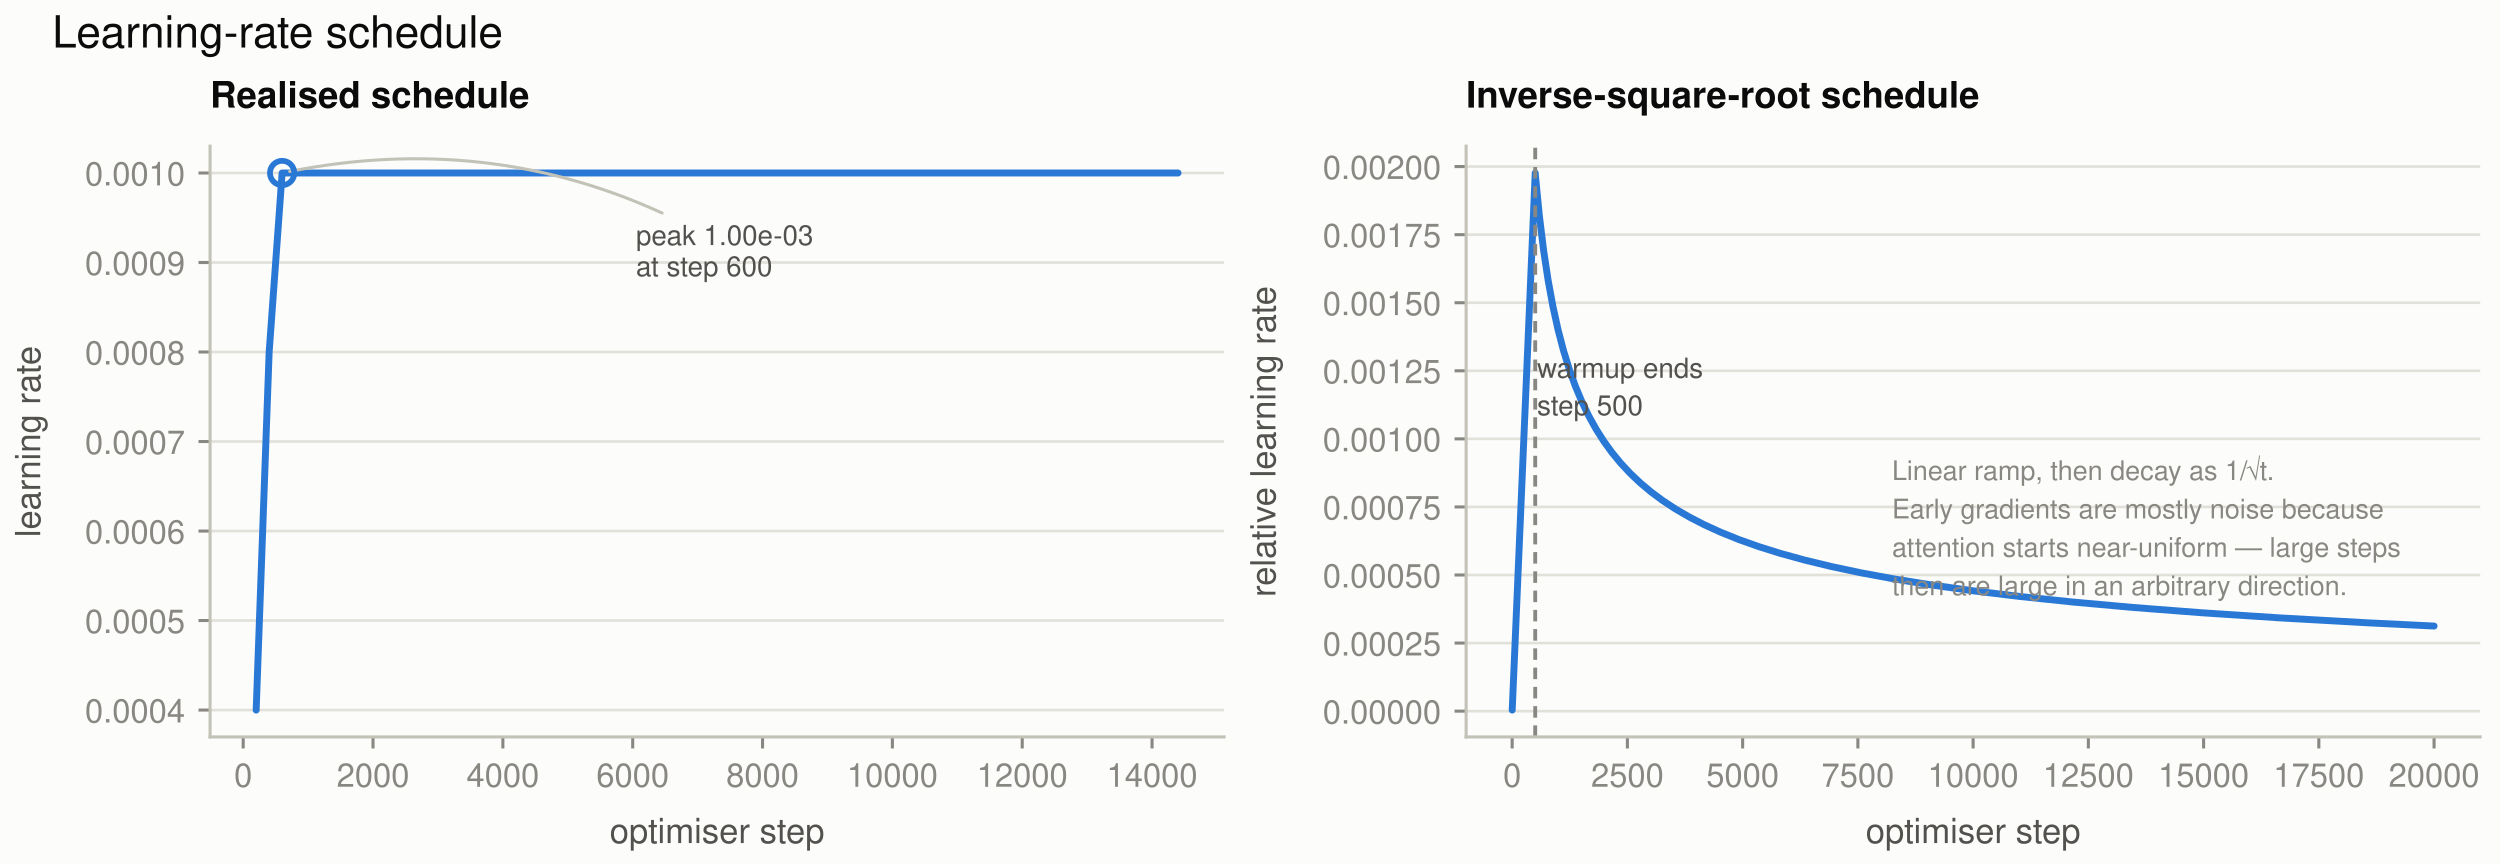
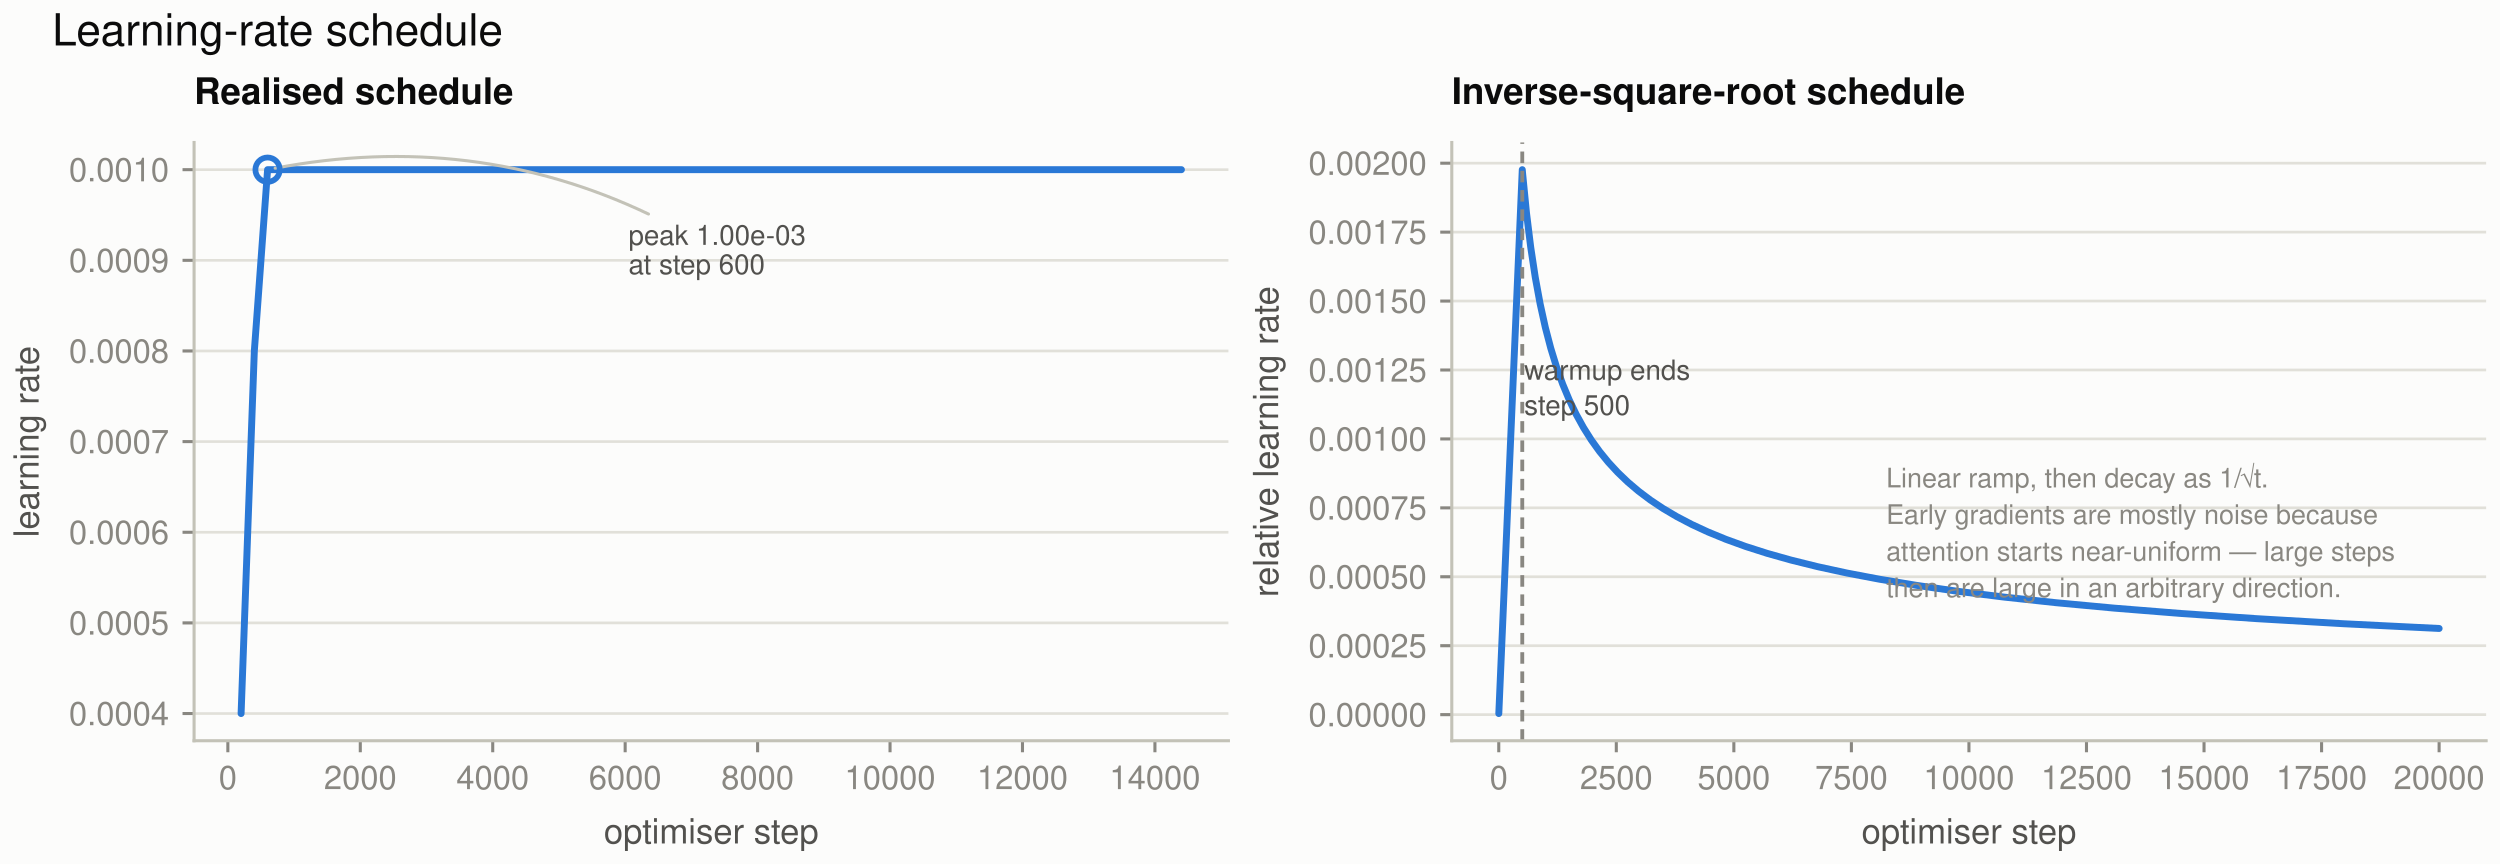
<svg xmlns="http://www.w3.org/2000/svg" xmlns:xlink="http://www.w3.org/1999/xlink" width="649.2pt" height="224.4pt" viewBox="0 0 649.2 224.4" version="1.1">
  <defs>
    <style type="text/css">*{stroke-linejoin: round; stroke-linecap: butt}</style>
  </defs>
  <g id="figure_1">
    <g id="patch_1">
      <path d="M 0 224.4  L 649.2 224.4  L 649.2 -0  L 0 -0  z " style="fill: #fcfcfb" />
    </g>
    <g id="axes_1">
      <g id="patch_2">
-         <path d="M 54.552 191.363  L 317.88 191.363  L 317.88 37.949  L 54.552 37.949  z " style="fill: #fcfcfb" />
+         <path d="M 50.398 192.355  L 318.997 192.355  L 318.997 37  L 50.398 37  z " style="fill: #fcfcfb" />
      </g>
      <g id="matplotlib.axis_1">
        <g id="xtick_1">
          <g id="line2d_1">
            <defs>
-               <path id="mfc3ffe8931" d="M 0 0  L 0 3  " style="stroke: #898781; stroke-width: 0.8" />
+               <path id="mff5d5f029c" d="M 0 0  L 0 3  " style="stroke: #898781; stroke-width: 0.8" />
            </defs>
            <g>
-               <use xlink:href="#mfc3ffe8931" x="63.15" y="191.363" style="fill: #898781; stroke: #898781; stroke-width: 0.8" />
+               <use xlink:href="#mff5d5f029c" x="59.168" y="192.355" style="fill: #898781; stroke: #898781; stroke-width: 0.8" />
            </g>
          </g>
          <g id="text_1">
-             <text style="font-size: 8.5px; font-family: 'Helvetica Neue', 'Helvetica', 'Arial', 'DejaVu Sans', sans-serif; text-anchor: middle; fill: #898781" x="63.15" y="204.321" transform="rotate(-0 63.15012 204.3215)">0</text>
+             <text style="font-size: 8.5px; font-family: 'Helvetica Neue', 'Helvetica', 'Arial', 'DejaVu Sans', sans-serif; text-anchor: middle; fill: #898781" x="59.168" y="204.925" transform="rotate(-0 59.16808 204.9249)">0</text>
          </g>
        </g>
        <g id="xtick_2">
          <g id="line2d_2">
            <g>
-               <use xlink:href="#mfc3ffe8931" x="96.867" y="191.363" style="fill: #898781; stroke: #898781; stroke-width: 0.8" />
+               <use xlink:href="#mff5d5f029c" x="93.56" y="192.355" style="fill: #898781; stroke: #898781; stroke-width: 0.8" />
            </g>
          </g>
          <g id="text_2">
-             <text style="font-size: 8.5px; font-family: 'Helvetica Neue', 'Helvetica', 'Arial', 'DejaVu Sans', sans-serif; text-anchor: middle; fill: #898781" x="96.867" y="204.321" transform="rotate(-0 96.86688 204.3215)">2000</text>
+             <text style="font-size: 8.5px; font-family: 'Helvetica Neue', 'Helvetica', 'Arial', 'DejaVu Sans', sans-serif; text-anchor: middle; fill: #898781" x="93.56" y="204.925" transform="rotate(-0 93.55973 204.9249)">2000</text>
          </g>
        </g>
        <g id="xtick_3">
          <g id="line2d_3">
            <g>
-               <use xlink:href="#mfc3ffe8931" x="130.584" y="191.363" style="fill: #898781; stroke: #898781; stroke-width: 0.8" />
+               <use xlink:href="#mff5d5f029c" x="127.951" y="192.355" style="fill: #898781; stroke: #898781; stroke-width: 0.8" />
            </g>
          </g>
          <g id="text_3">
-             <text style="font-size: 8.5px; font-family: 'Helvetica Neue', 'Helvetica', 'Arial', 'DejaVu Sans', sans-serif; text-anchor: middle; fill: #898781" x="130.584" y="204.321" transform="rotate(-0 130.5836 204.3215)">4000</text>
+             <text style="font-size: 8.5px; font-family: 'Helvetica Neue', 'Helvetica', 'Arial', 'DejaVu Sans', sans-serif; text-anchor: middle; fill: #898781" x="127.951" y="204.925" transform="rotate(-0 127.9514 204.9249)">4000</text>
          </g>
        </g>
        <g id="xtick_4">
          <g id="line2d_4">
            <g>
-               <use xlink:href="#mfc3ffe8931" x="164.3" y="191.363" style="fill: #898781; stroke: #898781; stroke-width: 0.8" />
+               <use xlink:href="#mff5d5f029c" x="162.343" y="192.355" style="fill: #898781; stroke: #898781; stroke-width: 0.8" />
            </g>
          </g>
          <g id="text_4">
-             <text style="font-size: 8.5px; font-family: 'Helvetica Neue', 'Helvetica', 'Arial', 'DejaVu Sans', sans-serif; text-anchor: middle; fill: #898781" x="164.3" y="204.321" transform="rotate(-0 164.3004 204.3215)">6000</text>
+             <text style="font-size: 8.5px; font-family: 'Helvetica Neue', 'Helvetica', 'Arial', 'DejaVu Sans', sans-serif; text-anchor: middle; fill: #898781" x="162.343" y="204.925" transform="rotate(-0 162.343 204.9249)">6000</text>
          </g>
        </g>
        <g id="xtick_5">
          <g id="line2d_5">
            <g>
-               <use xlink:href="#mfc3ffe8931" x="198.017" y="191.363" style="fill: #898781; stroke: #898781; stroke-width: 0.8" />
+               <use xlink:href="#mff5d5f029c" x="196.735" y="192.355" style="fill: #898781; stroke: #898781; stroke-width: 0.8" />
            </g>
          </g>
          <g id="text_5">
-             <text style="font-size: 8.5px; font-family: 'Helvetica Neue', 'Helvetica', 'Arial', 'DejaVu Sans', sans-serif; text-anchor: middle; fill: #898781" x="198.017" y="204.321" transform="rotate(-0 198.0172 204.3215)">8000</text>
+             <text style="font-size: 8.5px; font-family: 'Helvetica Neue', 'Helvetica', 'Arial', 'DejaVu Sans', sans-serif; text-anchor: middle; fill: #898781" x="196.735" y="204.925" transform="rotate(-0 196.7347 204.9249)">8000</text>
          </g>
        </g>
        <g id="xtick_6">
          <g id="line2d_6">
            <g>
-               <use xlink:href="#mfc3ffe8931" x="231.734" y="191.363" style="fill: #898781; stroke: #898781; stroke-width: 0.8" />
+               <use xlink:href="#mff5d5f029c" x="231.126" y="192.355" style="fill: #898781; stroke: #898781; stroke-width: 0.8" />
            </g>
          </g>
          <g id="text_6">
-             <text style="font-size: 8.5px; font-family: 'Helvetica Neue', 'Helvetica', 'Arial', 'DejaVu Sans', sans-serif; text-anchor: middle; fill: #898781" x="231.734" y="204.321" transform="rotate(-0 231.7339 204.3215)">10000</text>
+             <text style="font-size: 8.5px; font-family: 'Helvetica Neue', 'Helvetica', 'Arial', 'DejaVu Sans', sans-serif; text-anchor: middle; fill: #898781" x="231.126" y="204.925" transform="rotate(-0 231.1263 204.9249)">10000</text>
          </g>
        </g>
        <g id="xtick_7">
          <g id="line2d_7">
            <g>
-               <use xlink:href="#mfc3ffe8931" x="265.451" y="191.363" style="fill: #898781; stroke: #898781; stroke-width: 0.8" />
+               <use xlink:href="#mff5d5f029c" x="265.518" y="192.355" style="fill: #898781; stroke: #898781; stroke-width: 0.8" />
            </g>
          </g>
          <g id="text_7">
-             <text style="font-size: 8.5px; font-family: 'Helvetica Neue', 'Helvetica', 'Arial', 'DejaVu Sans', sans-serif; text-anchor: middle; fill: #898781" x="265.451" y="204.321" transform="rotate(-0 265.4507 204.3215)">12000</text>
+             <text style="font-size: 8.5px; font-family: 'Helvetica Neue', 'Helvetica', 'Arial', 'DejaVu Sans', sans-serif; text-anchor: middle; fill: #898781" x="265.518" y="204.925" transform="rotate(-0 265.518 204.9249)">12000</text>
          </g>
        </g>
        <g id="xtick_8">
          <g id="line2d_8">
            <g>
-               <use xlink:href="#mfc3ffe8931" x="299.167" y="191.363" style="fill: #898781; stroke: #898781; stroke-width: 0.8" />
+               <use xlink:href="#mff5d5f029c" x="299.91" y="192.355" style="fill: #898781; stroke: #898781; stroke-width: 0.8" />
            </g>
          </g>
          <g id="text_8">
-             <text style="font-size: 8.5px; font-family: 'Helvetica Neue', 'Helvetica', 'Arial', 'DejaVu Sans', sans-serif; text-anchor: middle; fill: #898781" x="299.167" y="204.321" transform="rotate(-0 299.1675 204.3215)">14000</text>
+             <text style="font-size: 8.5px; font-family: 'Helvetica Neue', 'Helvetica', 'Arial', 'DejaVu Sans', sans-serif; text-anchor: middle; fill: #898781" x="299.91" y="204.925" transform="rotate(-0 299.9097 204.9249)">14000</text>
          </g>
        </g>
        <g id="text_9">
-           <text style="font-size: 9px; font-family: 'Helvetica Neue', 'Helvetica', 'Arial', 'DejaVu Sans', sans-serif; text-anchor: middle; fill: #52514e" x="186.216" y="218.928" transform="rotate(-0 186.2163 218.9278)">optimiser step</text>
+           <text style="font-size: 9px; font-family: 'Helvetica Neue', 'Helvetica', 'Arial', 'DejaVu Sans', sans-serif; text-anchor: middle; fill: #52514e" x="184.698" y="219.026" transform="rotate(-0 184.6976 219.0262)">optimiser step</text>
        </g>
      </g>
      <g id="matplotlib.axis_2">
        <g id="ytick_1">
          <g id="line2d_9">
-             <path d="M 54.552 184.389  L 317.88 184.389  " clip-path="url(#pddc8924b8d)" style="fill: none; stroke: #e1e0d9; stroke-width: 0.7; stroke-linecap: round" />
+             <path d="M 50.398 185.294  L 318.997 185.294  " clip-path="url(#p74cb0c8a2e)" style="fill: none; stroke: #e1e0d9; stroke-width: 0.7; stroke-linecap: round" />
          </g>
          <g id="line2d_10">
            <defs>
-               <path id="m36c01b95d6" d="M 0 0  L -3 0  " style="stroke: #898781; stroke-width: 0.8" />
+               <path id="m89fcbf0ce2" d="M 0 0  L -3 0  " style="stroke: #898781; stroke-width: 0.8" />
            </defs>
            <g>
-               <use xlink:href="#m36c01b95d6" x="54.552" y="184.389" style="fill: #898781; stroke: #898781; stroke-width: 0.8" />
+               <use xlink:href="#m89fcbf0ce2" x="50.398" y="185.294" style="fill: #898781; stroke: #898781; stroke-width: 0.8" />
            </g>
          </g>
          <g id="text_10">
-             <text style="font-size: 8.5px; font-family: 'Helvetica Neue', 'Helvetica', 'Arial', 'DejaVu Sans', sans-serif; text-anchor: end; fill: #898781" x="48.052" y="187.619" transform="rotate(-0 48.05234 187.6188)">0.0004</text>
+             <text style="font-size: 8.5px; font-family: 'Helvetica Neue', 'Helvetica', 'Arial', 'DejaVu Sans', sans-serif; text-anchor: end; fill: #898781" x="43.898" y="188.329" transform="rotate(-0 43.8982 188.3285)">0.0004</text>
          </g>
        </g>
        <g id="ytick_2">
          <g id="line2d_11">
-             <path d="M 54.552 161.145  L 317.88 161.145  " clip-path="url(#pddc8924b8d)" style="fill: none; stroke: #e1e0d9; stroke-width: 0.7; stroke-linecap: round" />
+             <path d="M 50.398 161.755  L 318.997 161.755  " clip-path="url(#p74cb0c8a2e)" style="fill: none; stroke: #e1e0d9; stroke-width: 0.7; stroke-linecap: round" />
          </g>
          <g id="line2d_12">
            <g>
-               <use xlink:href="#m36c01b95d6" x="54.552" y="161.145" style="fill: #898781; stroke: #898781; stroke-width: 0.8" />
+               <use xlink:href="#m89fcbf0ce2" x="50.398" y="161.755" style="fill: #898781; stroke: #898781; stroke-width: 0.8" />
            </g>
          </g>
          <g id="text_11">
-             <text style="font-size: 8.5px; font-family: 'Helvetica Neue', 'Helvetica', 'Arial', 'DejaVu Sans', sans-serif; text-anchor: end; fill: #898781" x="48.052" y="164.374" transform="rotate(-0 48.05234 164.3742)">0.0005</text>
+             <text style="font-size: 8.5px; font-family: 'Helvetica Neue', 'Helvetica', 'Arial', 'DejaVu Sans', sans-serif; text-anchor: end; fill: #898781" x="43.898" y="164.79" transform="rotate(-0 43.8982 164.7898)">0.0005</text>
          </g>
        </g>
        <g id="ytick_3">
          <g id="line2d_13">
-             <path d="M 54.552 137.9  L 317.88 137.9  " clip-path="url(#pddc8924b8d)" style="fill: none; stroke: #e1e0d9; stroke-width: 0.7; stroke-linecap: round" />
+             <path d="M 50.398 138.216  L 318.997 138.216  " clip-path="url(#p74cb0c8a2e)" style="fill: none; stroke: #e1e0d9; stroke-width: 0.7; stroke-linecap: round" />
          </g>
          <g id="line2d_14">
            <g>
-               <use xlink:href="#m36c01b95d6" x="54.552" y="137.9" style="fill: #898781; stroke: #898781; stroke-width: 0.8" />
+               <use xlink:href="#m89fcbf0ce2" x="50.398" y="138.216" style="fill: #898781; stroke: #898781; stroke-width: 0.8" />
            </g>
          </g>
          <g id="text_12">
-             <text style="font-size: 8.5px; font-family: 'Helvetica Neue', 'Helvetica', 'Arial', 'DejaVu Sans', sans-serif; text-anchor: end; fill: #898781" x="48.052" y="141.13" transform="rotate(-0 48.05234 141.1297)">0.0006</text>
+             <text style="font-size: 8.5px; font-family: 'Helvetica Neue', 'Helvetica', 'Arial', 'DejaVu Sans', sans-serif; text-anchor: end; fill: #898781" x="43.898" y="141.251" transform="rotate(-0 43.8982 141.2512)">0.0006</text>
          </g>
        </g>
        <g id="ytick_4">
          <g id="line2d_15">
-             <path d="M 54.552 114.656  L 317.88 114.656  " clip-path="url(#pddc8924b8d)" style="fill: none; stroke: #e1e0d9; stroke-width: 0.7; stroke-linecap: round" />
+             <path d="M 50.398 114.678  L 318.997 114.678  " clip-path="url(#p74cb0c8a2e)" style="fill: none; stroke: #e1e0d9; stroke-width: 0.7; stroke-linecap: round" />
          </g>
          <g id="line2d_16">
            <g>
-               <use xlink:href="#m36c01b95d6" x="54.552" y="114.656" style="fill: #898781; stroke: #898781; stroke-width: 0.8" />
+               <use xlink:href="#m89fcbf0ce2" x="50.398" y="114.678" style="fill: #898781; stroke: #898781; stroke-width: 0.8" />
            </g>
          </g>
          <g id="text_13">
-             <text style="font-size: 8.5px; font-family: 'Helvetica Neue', 'Helvetica', 'Arial', 'DejaVu Sans', sans-serif; text-anchor: end; fill: #898781" x="48.052" y="117.885" transform="rotate(-0 48.05234 117.8852)">0.0007</text>
+             <text style="font-size: 8.5px; font-family: 'Helvetica Neue', 'Helvetica', 'Arial', 'DejaVu Sans', sans-serif; text-anchor: end; fill: #898781" x="43.898" y="117.712" transform="rotate(-0 43.8982 117.7125)">0.0007</text>
          </g>
        </g>
        <g id="ytick_5">
          <g id="line2d_17">
-             <path d="M 54.552 91.411  L 317.88 91.411  " clip-path="url(#pddc8924b8d)" style="fill: none; stroke: #e1e0d9; stroke-width: 0.7; stroke-linecap: round" />
+             <path d="M 50.398 91.139  L 318.997 91.139  " clip-path="url(#p74cb0c8a2e)" style="fill: none; stroke: #e1e0d9; stroke-width: 0.7; stroke-linecap: round" />
          </g>
          <g id="line2d_18">
            <g>
-               <use xlink:href="#m36c01b95d6" x="54.552" y="91.411" style="fill: #898781; stroke: #898781; stroke-width: 0.8" />
+               <use xlink:href="#m89fcbf0ce2" x="50.398" y="91.139" style="fill: #898781; stroke: #898781; stroke-width: 0.8" />
            </g>
          </g>
          <g id="text_14">
-             <text style="font-size: 8.5px; font-family: 'Helvetica Neue', 'Helvetica', 'Arial', 'DejaVu Sans', sans-serif; text-anchor: end; fill: #898781" x="48.052" y="94.641" transform="rotate(-0 48.05234 94.64062)">0.0008</text>
+             <text style="font-size: 8.5px; font-family: 'Helvetica Neue', 'Helvetica', 'Arial', 'DejaVu Sans', sans-serif; text-anchor: end; fill: #898781" x="43.898" y="94.174" transform="rotate(-0 43.8982 94.17377)">0.0008</text>
          </g>
        </g>
        <g id="ytick_6">
          <g id="line2d_19">
-             <path d="M 54.552 68.167  L 317.88 68.167  " clip-path="url(#pddc8924b8d)" style="fill: none; stroke: #e1e0d9; stroke-width: 0.7; stroke-linecap: round" />
+             <path d="M 50.398 67.6  L 318.997 67.6  " clip-path="url(#p74cb0c8a2e)" style="fill: none; stroke: #e1e0d9; stroke-width: 0.7; stroke-linecap: round" />
          </g>
          <g id="line2d_20">
            <g>
-               <use xlink:href="#m36c01b95d6" x="54.552" y="68.167" style="fill: #898781; stroke: #898781; stroke-width: 0.8" />
+               <use xlink:href="#m89fcbf0ce2" x="50.398" y="67.6" style="fill: #898781; stroke: #898781; stroke-width: 0.8" />
            </g>
          </g>
          <g id="text_15">
-             <text style="font-size: 8.5px; font-family: 'Helvetica Neue', 'Helvetica', 'Arial', 'DejaVu Sans', sans-serif; text-anchor: end; fill: #898781" x="48.052" y="71.396" transform="rotate(-0 48.05234 71.39608)">0.0009</text>
+             <text style="font-size: 8.5px; font-family: 'Helvetica Neue', 'Helvetica', 'Arial', 'DejaVu Sans', sans-serif; text-anchor: end; fill: #898781" x="43.898" y="70.635" transform="rotate(-0 43.8982 70.63508)">0.0009</text>
          </g>
        </g>
        <g id="ytick_7">
          <g id="line2d_21">
-             <path d="M 54.552 44.922  L 317.88 44.922  " clip-path="url(#pddc8924b8d)" style="fill: none; stroke: #e1e0d9; stroke-width: 0.7; stroke-linecap: round" />
+             <path d="M 50.398 44.062  L 318.997 44.062  " clip-path="url(#p74cb0c8a2e)" style="fill: none; stroke: #e1e0d9; stroke-width: 0.7; stroke-linecap: round" />
          </g>
          <g id="line2d_22">
            <g>
-               <use xlink:href="#m36c01b95d6" x="54.552" y="44.922" style="fill: #898781; stroke: #898781; stroke-width: 0.8" />
+               <use xlink:href="#m89fcbf0ce2" x="50.398" y="44.062" style="fill: #898781; stroke: #898781; stroke-width: 0.8" />
            </g>
          </g>
          <g id="text_16">
-             <text style="font-size: 8.5px; font-family: 'Helvetica Neue', 'Helvetica', 'Arial', 'DejaVu Sans', sans-serif; text-anchor: end; fill: #898781" x="48.052" y="48.152" transform="rotate(-0 48.05234 48.15154)">0.0010</text>
+             <text style="font-size: 8.5px; font-family: 'Helvetica Neue', 'Helvetica', 'Arial', 'DejaVu Sans', sans-serif; text-anchor: end; fill: #898781" x="43.898" y="47.096" transform="rotate(-0 43.8982 47.09638)">0.0010</text>
          </g>
        </g>
        <g id="text_17">
-           <text style="font-size: 9px; font-family: 'Helvetica Neue', 'Helvetica', 'Arial', 'DejaVu Sans', sans-serif; text-anchor: middle; fill: #52514e" x="10.439" y="114.656" transform="rotate(-90 10.43859 114.6558)">learning rate</text>
+           <text style="font-size: 9px; font-family: 'Helvetica Neue', 'Helvetica', 'Arial', 'DejaVu Sans', sans-serif; text-anchor: middle; fill: #52514e" x="10.027" y="114.678" transform="rotate(-90 10.02656 114.6777)">learning rate</text>
        </g>
      </g>
      <g id="line2d_23">
-         <path d="M 66.522 184.389  L 69.893 91.411  L 73.265 44.922  L 76.637 44.922  L 80.009 44.922  L 83.38 44.922  L 86.752 44.922  L 90.124 44.922  L 93.495 44.922  L 96.867 44.922  L 100.239 44.922  L 103.61 44.922  L 106.982 44.922  L 110.354 44.922  L 113.725 44.922  L 117.097 44.922  L 120.469 44.922  L 123.84 44.922  L 127.212 44.922  L 130.584 44.922  L 133.955 44.922  L 137.327 44.922  L 140.699 44.922  L 144.07 44.922  L 147.442 44.922  L 150.814 44.922  L 154.185 44.922  L 157.557 44.922  L 160.929 44.922  L 164.3 44.922  L 167.672 44.922  L 171.044 44.922  L 174.415 44.922  L 177.787 44.922  L 181.159 44.922  L 184.53 44.922  L 187.902 44.922  L 191.274 44.922  L 194.645 44.922  L 198.017 44.922  L 201.389 44.922  L 204.761 44.922  L 208.132 44.922  L 211.504 44.922  L 214.876 44.922  L 218.247 44.922  L 221.619 44.922  L 224.991 44.922  L 228.362 44.922  L 231.734 44.922  L 235.106 44.922  L 238.477 44.922  L 241.849 44.922  L 245.221 44.922  L 248.592 44.922  L 251.964 44.922  L 255.336 44.922  L 258.707 44.922  L 262.079 44.922  L 265.451 44.922  L 268.822 44.922  L 272.194 44.922  L 275.566 44.922  L 278.937 44.922  L 282.309 44.922  L 285.681 44.922  L 289.052 44.922  L 292.424 44.922  L 295.796 44.922  L 299.167 44.922  L 302.539 44.922  L 305.911 44.922  " clip-path="url(#pddc8924b8d)" style="fill: none; stroke: #2a78d6; stroke-width: 1.8; stroke-linecap: round" />
+         <path d="M 62.607 185.294  L 66.046 91.139  L 69.486 44.062  L 72.925 44.062  L 76.364 44.062  L 79.803 44.062  L 83.242 44.062  L 86.681 44.062  L 90.121 44.062  L 93.56 44.062  L 96.999 44.062  L 100.438 44.062  L 103.877 44.062  L 107.316 44.062  L 110.756 44.062  L 114.195 44.062  L 117.634 44.062  L 121.073 44.062  L 124.512 44.062  L 127.951 44.062  L 131.391 44.062  L 134.83 44.062  L 138.269 44.062  L 141.708 44.062  L 145.147 44.062  L 148.586 44.062  L 152.026 44.062  L 155.465 44.062  L 158.904 44.062  L 162.343 44.062  L 165.782 44.062  L 169.221 44.062  L 172.661 44.062  L 176.1 44.062  L 179.539 44.062  L 182.978 44.062  L 186.417 44.062  L 189.856 44.062  L 193.296 44.062  L 196.735 44.062  L 200.174 44.062  L 203.613 44.062  L 207.052 44.062  L 210.491 44.062  L 213.931 44.062  L 217.37 44.062  L 220.809 44.062  L 224.248 44.062  L 227.687 44.062  L 231.126 44.062  L 234.566 44.062  L 238.005 44.062  L 241.444 44.062  L 244.883 44.062  L 248.322 44.062  L 251.761 44.062  L 255.201 44.062  L 258.64 44.062  L 262.079 44.062  L 265.518 44.062  L 268.957 44.062  L 272.396 44.062  L 275.835 44.062  L 279.275 44.062  L 282.714 44.062  L 286.153 44.062  L 289.592 44.062  L 293.031 44.062  L 296.47 44.062  L 299.91 44.062  L 303.349 44.062  L 306.788 44.062  " clip-path="url(#p74cb0c8a2e)" style="fill: none; stroke: #2a78d6; stroke-width: 1.8; stroke-linecap: round" />
      </g>
      <g id="patch_3">
-         <path d="M 54.552 191.363  L 54.552 37.949  " style="fill: none; stroke: #c3c2b7; stroke-width: 0.8; stroke-linejoin: miter; stroke-linecap: square" />
+         <path d="M 50.398 192.355  L 50.398 37  " style="fill: none; stroke: #c3c2b7; stroke-width: 0.8; stroke-linejoin: miter; stroke-linecap: square" />
      </g>
      <g id="patch_4">
-         <path d="M 54.552 191.363  L 317.88 191.363  " style="fill: none; stroke: #c3c2b7; stroke-width: 0.8; stroke-linejoin: miter; stroke-linecap: square" />
+         <path d="M 50.398 192.355  L 318.997 192.355  " style="fill: none; stroke: #c3c2b7; stroke-width: 0.8; stroke-linejoin: miter; stroke-linecap: square" />
      </g>
      <g id="patch_5">
-         <path d="M 171.939 55.322  Q 126.315 34.407 75.228 44.523  " style="fill: none; stroke: #c3c2b7; stroke-width: 0.8; stroke-linecap: round" />
+         <path d="M 168.401 55.581  Q 122.811 33.896 71.446 43.677  " style="fill: none; stroke: #c3c2b7; stroke-width: 0.8; stroke-linecap: round" />
      </g>
      <g id="text_18">
-         <text style="font-size: 7.2px; font-family: 'Helvetica Neue', 'Helvetica', 'Arial', 'DejaVu Sans', sans-serif; fill: #52514e" transform="translate(165.1501 63.63749)">peak 1.00e-03</text>
-         <text style="font-size: 7.2px; font-family: 'Helvetica Neue', 'Helvetica', 'Arial', 'DejaVu Sans', sans-serif; fill: #52514e" transform="translate(165.1501 71.69991)">at step 600</text>
+         <text style="font-size: 7.2px; font-family: 'Helvetica Neue', 'Helvetica', 'Arial', 'DejaVu Sans', sans-serif; fill: #52514e" transform="translate(163.2097 63.59007)">peak 1.00e-03</text>
+         <text style="font-size: 7.2px; font-family: 'Helvetica Neue', 'Helvetica', 'Arial', 'DejaVu Sans', sans-serif; fill: #52514e" transform="translate(163.2097 71.17819)">at step 600</text>
      </g>
      <g id="text_19">
-         <text style="font-weight: 600; font-size: 9.5px; font-family: 'Helvetica Neue', 'Helvetica', 'Arial', 'DejaVu Sans', sans-serif; text-anchor: start; fill: #0b0b0b" x="54.552" y="27.949" transform="rotate(-0 54.55234 27.94884)">Realised schedule</text>
+         <text style="font-weight: 600; font-size: 9.5px; font-family: 'Helvetica Neue', 'Helvetica', 'Arial', 'DejaVu Sans', sans-serif; text-anchor: start; fill: #0b0b0b" x="50.398" y="27" transform="rotate(-0 50.3982 27.00001)">Realised schedule</text>
      </g>
      <g id="PathCollection_1">
-         <path d="M 73.265 48.084  C 74.104 48.084 74.908 47.751 75.501 47.158  C 76.094 46.565 76.427 45.761 76.427 44.922  C 76.427 44.084 76.094 43.279 75.501 42.686  C 74.908 42.093 74.104 41.76 73.265 41.76  C 72.427 41.76 71.622 42.093 71.029 42.686  C 70.436 43.279 70.103 44.084 70.103 44.922  C 70.103 45.761 70.436 46.565 71.029 47.158  C 71.622 47.751 72.427 48.084 73.265 48.084  L 73.265 48.084  z " clip-path="url(#pddc8924b8d)" style="fill: none; stroke: #2a78d6; stroke-width: 1.5" />
+         <path d="M 69.486 47.224  C 70.324 47.224 71.129 46.891 71.722 46.298  C 72.315 45.705 72.648 44.9 72.648 44.062  C 72.648 43.223 72.315 42.419 71.722 41.826  C 71.129 41.233 70.324 40.899 69.486 40.899  C 68.647 40.899 67.843 41.233 67.25 41.826  C 66.656 42.419 66.323 43.223 66.323 44.062  C 66.323 44.9 66.656 45.705 67.25 46.298  C 67.843 46.891 68.647 47.224 69.486 47.224  L 69.486 47.224  z " clip-path="url(#p74cb0c8a2e)" style="fill: none; stroke: #2a78d6; stroke-width: 1.5" />
      </g>
    </g>
    <g id="axes_2">
      <g id="patch_6">
-         <path d="M 380.721 191.363  L 644.049 191.363  L 644.049 37.949  L 380.721 37.949  z " style="fill: #fcfcfb" />
+         <path d="M 377.001 192.355  L 645.6 192.355  L 645.6 37  L 377.001 37  z " style="fill: #fcfcfb" />
      </g>
      <g id="matplotlib.axis_3">
        <g id="xtick_9">
          <g id="line2d_24">
            <g>
-               <use xlink:href="#mfc3ffe8931" x="392.678" y="191.363" style="fill: #898781; stroke: #898781; stroke-width: 0.8" />
+               <use xlink:href="#mff5d5f029c" x="389.198" y="192.355" style="fill: #898781; stroke: #898781; stroke-width: 0.8" />
            </g>
          </g>
          <g id="text_20">
-             <text style="font-size: 8.5px; font-family: 'Helvetica Neue', 'Helvetica', 'Arial', 'DejaVu Sans', sans-serif; text-anchor: middle; fill: #898781" x="392.678" y="204.321" transform="rotate(-0 392.6782 204.3215)">0</text>
+             <text style="font-size: 8.5px; font-family: 'Helvetica Neue', 'Helvetica', 'Arial', 'DejaVu Sans', sans-serif; text-anchor: middle; fill: #898781" x="389.198" y="204.925" transform="rotate(-0 389.1975 204.9249)">0</text>
          </g>
        </g>
        <g id="xtick_10">
          <g id="line2d_25">
            <g>
-               <use xlink:href="#mfc3ffe8931" x="422.603" y="191.363" style="fill: #898781; stroke: #898781; stroke-width: 0.8" />
+               <use xlink:href="#mff5d5f029c" x="419.722" y="192.355" style="fill: #898781; stroke: #898781; stroke-width: 0.8" />
            </g>
          </g>
          <g id="text_21">
-             <text style="font-size: 8.5px; font-family: 'Helvetica Neue', 'Helvetica', 'Arial', 'DejaVu Sans', sans-serif; text-anchor: middle; fill: #898781" x="422.603" y="204.321" transform="rotate(-0 422.6033 204.3215)">2500</text>
+             <text style="font-size: 8.5px; font-family: 'Helvetica Neue', 'Helvetica', 'Arial', 'DejaVu Sans', sans-serif; text-anchor: middle; fill: #898781" x="419.722" y="204.925" transform="rotate(-0 419.7216 204.9249)">2500</text>
          </g>
        </g>
        <g id="xtick_11">
          <g id="line2d_26">
            <g>
-               <use xlink:href="#mfc3ffe8931" x="452.528" y="191.363" style="fill: #898781; stroke: #898781; stroke-width: 0.8" />
+               <use xlink:href="#mff5d5f029c" x="450.246" y="192.355" style="fill: #898781; stroke: #898781; stroke-width: 0.8" />
            </g>
          </g>
          <g id="text_22">
-             <text style="font-size: 8.5px; font-family: 'Helvetica Neue', 'Helvetica', 'Arial', 'DejaVu Sans', sans-serif; text-anchor: middle; fill: #898781" x="452.528" y="204.321" transform="rotate(-0 452.5285 204.3215)">5000</text>
+             <text style="font-size: 8.5px; font-family: 'Helvetica Neue', 'Helvetica', 'Arial', 'DejaVu Sans', sans-serif; text-anchor: middle; fill: #898781" x="450.246" y="204.925" transform="rotate(-0 450.2458 204.9249)">5000</text>
          </g>
        </g>
        <g id="xtick_12">
          <g id="line2d_27">
            <g>
-               <use xlink:href="#mfc3ffe8931" x="482.454" y="191.363" style="fill: #898781; stroke: #898781; stroke-width: 0.8" />
+               <use xlink:href="#mff5d5f029c" x="480.77" y="192.355" style="fill: #898781; stroke: #898781; stroke-width: 0.8" />
            </g>
          </g>
          <g id="text_23">
-             <text style="font-size: 8.5px; font-family: 'Helvetica Neue', 'Helvetica', 'Arial', 'DejaVu Sans', sans-serif; text-anchor: middle; fill: #898781" x="482.454" y="204.321" transform="rotate(-0 482.4536 204.3215)">7500</text>
+             <text style="font-size: 8.5px; font-family: 'Helvetica Neue', 'Helvetica', 'Arial', 'DejaVu Sans', sans-serif; text-anchor: middle; fill: #898781" x="480.77" y="204.925" transform="rotate(-0 480.7699 204.9249)">7500</text>
          </g>
        </g>
        <g id="xtick_13">
          <g id="line2d_28">
            <g>
-               <use xlink:href="#mfc3ffe8931" x="512.379" y="191.363" style="fill: #898781; stroke: #898781; stroke-width: 0.8" />
+               <use xlink:href="#mff5d5f029c" x="511.294" y="192.355" style="fill: #898781; stroke: #898781; stroke-width: 0.8" />
            </g>
          </g>
          <g id="text_24">
-             <text style="font-size: 8.5px; font-family: 'Helvetica Neue', 'Helvetica', 'Arial', 'DejaVu Sans', sans-serif; text-anchor: middle; fill: #898781" x="512.379" y="204.321" transform="rotate(-0 512.3787 204.3215)">10000</text>
+             <text style="font-size: 8.5px; font-family: 'Helvetica Neue', 'Helvetica', 'Arial', 'DejaVu Sans', sans-serif; text-anchor: middle; fill: #898781" x="511.294" y="204.925" transform="rotate(-0 511.294 204.9249)">10000</text>
          </g>
        </g>
        <g id="xtick_14">
          <g id="line2d_29">
            <g>
-               <use xlink:href="#mfc3ffe8931" x="542.304" y="191.363" style="fill: #898781; stroke: #898781; stroke-width: 0.8" />
+               <use xlink:href="#mff5d5f029c" x="541.818" y="192.355" style="fill: #898781; stroke: #898781; stroke-width: 0.8" />
            </g>
          </g>
          <g id="text_25">
-             <text style="font-size: 8.5px; font-family: 'Helvetica Neue', 'Helvetica', 'Arial', 'DejaVu Sans', sans-serif; text-anchor: middle; fill: #898781" x="542.304" y="204.321" transform="rotate(-0 542.3038 204.3215)">12500</text>
+             <text style="font-size: 8.5px; font-family: 'Helvetica Neue', 'Helvetica', 'Arial', 'DejaVu Sans', sans-serif; text-anchor: middle; fill: #898781" x="541.818" y="204.925" transform="rotate(-0 541.8181 204.9249)">12500</text>
          </g>
        </g>
        <g id="xtick_15">
          <g id="line2d_30">
            <g>
-               <use xlink:href="#mfc3ffe8931" x="572.229" y="191.363" style="fill: #898781; stroke: #898781; stroke-width: 0.8" />
+               <use xlink:href="#mff5d5f029c" x="572.342" y="192.355" style="fill: #898781; stroke: #898781; stroke-width: 0.8" />
            </g>
          </g>
          <g id="text_26">
-             <text style="font-size: 8.5px; font-family: 'Helvetica Neue', 'Helvetica', 'Arial', 'DejaVu Sans', sans-serif; text-anchor: middle; fill: #898781" x="572.229" y="204.321" transform="rotate(-0 572.229 204.3215)">15000</text>
+             <text style="font-size: 8.5px; font-family: 'Helvetica Neue', 'Helvetica', 'Arial', 'DejaVu Sans', sans-serif; text-anchor: middle; fill: #898781" x="572.342" y="204.925" transform="rotate(-0 572.3422 204.9249)">15000</text>
          </g>
        </g>
        <g id="xtick_16">
          <g id="line2d_31">
            <g>
-               <use xlink:href="#mfc3ffe8931" x="602.154" y="191.363" style="fill: #898781; stroke: #898781; stroke-width: 0.8" />
+               <use xlink:href="#mff5d5f029c" x="602.866" y="192.355" style="fill: #898781; stroke: #898781; stroke-width: 0.8" />
            </g>
          </g>
          <g id="text_27">
-             <text style="font-size: 8.5px; font-family: 'Helvetica Neue', 'Helvetica', 'Arial', 'DejaVu Sans', sans-serif; text-anchor: middle; fill: #898781" x="602.154" y="204.321" transform="rotate(-0 602.1541 204.3215)">17500</text>
+             <text style="font-size: 8.5px; font-family: 'Helvetica Neue', 'Helvetica', 'Arial', 'DejaVu Sans', sans-serif; text-anchor: middle; fill: #898781" x="602.866" y="204.925" transform="rotate(-0 602.8664 204.9249)">17500</text>
          </g>
        </g>
        <g id="xtick_17">
          <g id="line2d_32">
            <g>
-               <use xlink:href="#mfc3ffe8931" x="632.079" y="191.363" style="fill: #898781; stroke: #898781; stroke-width: 0.8" />
+               <use xlink:href="#mff5d5f029c" x="633.39" y="192.355" style="fill: #898781; stroke: #898781; stroke-width: 0.8" />
            </g>
          </g>
          <g id="text_28">
-             <text style="font-size: 8.5px; font-family: 'Helvetica Neue', 'Helvetica', 'Arial', 'DejaVu Sans', sans-serif; text-anchor: middle; fill: #898781" x="632.079" y="204.321" transform="rotate(-0 632.0792 204.3215)">20000</text>
+             <text style="font-size: 8.5px; font-family: 'Helvetica Neue', 'Helvetica', 'Arial', 'DejaVu Sans', sans-serif; text-anchor: middle; fill: #898781" x="633.39" y="204.925" transform="rotate(-0 633.3905 204.9249)">20000</text>
          </g>
        </g>
        <g id="text_29">
-           <text style="font-size: 9px; font-family: 'Helvetica Neue', 'Helvetica', 'Arial', 'DejaVu Sans', sans-serif; text-anchor: middle; fill: #52514e" x="512.385" y="218.928" transform="rotate(-0 512.3847 218.9278)">optimiser step</text>
+           <text style="font-size: 9px; font-family: 'Helvetica Neue', 'Helvetica', 'Arial', 'DejaVu Sans', sans-serif; text-anchor: middle; fill: #52514e" x="511.3" y="219.026" transform="rotate(-0 511.3001 219.0262)">optimiser step</text>
        </g>
      </g>
      <g id="matplotlib.axis_4">
        <g id="ytick_8">
          <g id="line2d_33">
-             <path d="M 380.721 184.669  L 644.049 184.669  " clip-path="url(#p68ab1fae28)" style="fill: none; stroke: #e1e0d9; stroke-width: 0.7; stroke-linecap: round" />
+             <path d="M 377.001 185.577  L 645.6 185.577  " clip-path="url(#p128748758a)" style="fill: none; stroke: #e1e0d9; stroke-width: 0.7; stroke-linecap: round" />
          </g>
          <g id="line2d_34">
            <g>
-               <use xlink:href="#m36c01b95d6" x="380.721" y="184.669" style="fill: #898781; stroke: #898781; stroke-width: 0.8" />
+               <use xlink:href="#m89fcbf0ce2" x="377.001" y="185.577" style="fill: #898781; stroke: #898781; stroke-width: 0.8" />
            </g>
          </g>
          <g id="text_30">
-             <text style="font-size: 8.5px; font-family: 'Helvetica Neue', 'Helvetica', 'Arial', 'DejaVu Sans', sans-serif; text-anchor: end; fill: #898781" x="374.221" y="187.898" transform="rotate(-0 374.2207 187.8983)">0.00000</text>
+             <text style="font-size: 8.5px; font-family: 'Helvetica Neue', 'Helvetica', 'Arial', 'DejaVu Sans', sans-serif; text-anchor: end; fill: #898781" x="370.501" y="188.612" transform="rotate(-0 370.5007 188.6116)">0.00000</text>
          </g>
        </g>
        <g id="ytick_9">
          <g id="line2d_35">
-             <path d="M 380.721 166.992  L 644.049 166.992  " clip-path="url(#p68ab1fae28)" style="fill: none; stroke: #e1e0d9; stroke-width: 0.7; stroke-linecap: round" />
+             <path d="M 377.001 167.676  L 645.6 167.676  " clip-path="url(#p128748758a)" style="fill: none; stroke: #e1e0d9; stroke-width: 0.7; stroke-linecap: round" />
          </g>
          <g id="line2d_36">
            <g>
-               <use xlink:href="#m36c01b95d6" x="380.721" y="166.992" style="fill: #898781; stroke: #898781; stroke-width: 0.8" />
+               <use xlink:href="#m89fcbf0ce2" x="377.001" y="167.676" style="fill: #898781; stroke: #898781; stroke-width: 0.8" />
            </g>
          </g>
          <g id="text_31">
-             <text style="font-size: 8.5px; font-family: 'Helvetica Neue', 'Helvetica', 'Arial', 'DejaVu Sans', sans-serif; text-anchor: end; fill: #898781" x="374.221" y="170.222" transform="rotate(-0 374.2207 170.2216)">0.00025</text>
+             <text style="font-size: 8.5px; font-family: 'Helvetica Neue', 'Helvetica', 'Arial', 'DejaVu Sans', sans-serif; text-anchor: end; fill: #898781" x="370.501" y="170.711" transform="rotate(-0 370.5007 170.7112)">0.00025</text>
          </g>
        </g>
        <g id="ytick_10">
          <g id="line2d_37">
-             <path d="M 380.721 149.315  L 644.049 149.315  " clip-path="url(#p68ab1fae28)" style="fill: none; stroke: #e1e0d9; stroke-width: 0.7; stroke-linecap: round" />
+             <path d="M 377.001 149.776  L 645.6 149.776  " clip-path="url(#p128748758a)" style="fill: none; stroke: #e1e0d9; stroke-width: 0.7; stroke-linecap: round" />
          </g>
          <g id="line2d_38">
            <g>
-               <use xlink:href="#m36c01b95d6" x="380.721" y="149.315" style="fill: #898781; stroke: #898781; stroke-width: 0.8" />
+               <use xlink:href="#m89fcbf0ce2" x="377.001" y="149.776" style="fill: #898781; stroke: #898781; stroke-width: 0.8" />
            </g>
          </g>
          <g id="text_32">
-             <text style="font-size: 8.5px; font-family: 'Helvetica Neue', 'Helvetica', 'Arial', 'DejaVu Sans', sans-serif; text-anchor: end; fill: #898781" x="374.221" y="152.545" transform="rotate(-0 374.2207 152.5448)">0.00050</text>
+             <text style="font-size: 8.5px; font-family: 'Helvetica Neue', 'Helvetica', 'Arial', 'DejaVu Sans', sans-serif; text-anchor: end; fill: #898781" x="370.501" y="152.811" transform="rotate(-0 370.5007 152.8107)">0.00050</text>
          </g>
        </g>
        <g id="ytick_11">
          <g id="line2d_39">
-             <path d="M 380.721 131.639  L 644.049 131.639  " clip-path="url(#p68ab1fae28)" style="fill: none; stroke: #e1e0d9; stroke-width: 0.7; stroke-linecap: round" />
+             <path d="M 377.001 131.876  L 645.6 131.876  " clip-path="url(#p128748758a)" style="fill: none; stroke: #e1e0d9; stroke-width: 0.7; stroke-linecap: round" />
          </g>
          <g id="line2d_40">
            <g>
-               <use xlink:href="#m36c01b95d6" x="380.721" y="131.639" style="fill: #898781; stroke: #898781; stroke-width: 0.8" />
+               <use xlink:href="#m89fcbf0ce2" x="377.001" y="131.876" style="fill: #898781; stroke: #898781; stroke-width: 0.8" />
            </g>
          </g>
          <g id="text_33">
-             <text style="font-size: 8.5px; font-family: 'Helvetica Neue', 'Helvetica', 'Arial', 'DejaVu Sans', sans-serif; text-anchor: end; fill: #898781" x="374.221" y="134.868" transform="rotate(-0 374.2207 134.8681)">0.00075</text>
+             <text style="font-size: 8.5px; font-family: 'Helvetica Neue', 'Helvetica', 'Arial', 'DejaVu Sans', sans-serif; text-anchor: end; fill: #898781" x="370.501" y="134.91" transform="rotate(-0 370.5007 134.9103)">0.00075</text>
          </g>
        </g>
        <g id="ytick_12">
          <g id="line2d_41">
-             <path d="M 380.721 113.962  L 644.049 113.962  " clip-path="url(#p68ab1fae28)" style="fill: none; stroke: #e1e0d9; stroke-width: 0.7; stroke-linecap: round" />
+             <path d="M 377.001 113.975  L 645.6 113.975  " clip-path="url(#p128748758a)" style="fill: none; stroke: #e1e0d9; stroke-width: 0.7; stroke-linecap: round" />
          </g>
          <g id="line2d_42">
            <g>
-               <use xlink:href="#m36c01b95d6" x="380.721" y="113.962" style="fill: #898781; stroke: #898781; stroke-width: 0.8" />
+               <use xlink:href="#m89fcbf0ce2" x="377.001" y="113.975" style="fill: #898781; stroke: #898781; stroke-width: 0.8" />
            </g>
          </g>
          <g id="text_34">
-             <text style="font-size: 8.5px; font-family: 'Helvetica Neue', 'Helvetica', 'Arial', 'DejaVu Sans', sans-serif; text-anchor: end; fill: #898781" x="374.221" y="117.191" transform="rotate(-0 374.2207 117.1914)">0.00100</text>
+             <text style="font-size: 8.5px; font-family: 'Helvetica Neue', 'Helvetica', 'Arial', 'DejaVu Sans', sans-serif; text-anchor: end; fill: #898781" x="370.501" y="117.01" transform="rotate(-0 370.5007 117.0099)">0.00100</text>
          </g>
        </g>
        <g id="ytick_13">
          <g id="line2d_43">
-             <path d="M 380.721 96.285  L 644.049 96.285  " clip-path="url(#p68ab1fae28)" style="fill: none; stroke: #e1e0d9; stroke-width: 0.7; stroke-linecap: round" />
+             <path d="M 377.001 96.075  L 645.6 96.075  " clip-path="url(#p128748758a)" style="fill: none; stroke: #e1e0d9; stroke-width: 0.7; stroke-linecap: round" />
          </g>
          <g id="line2d_44">
            <g>
-               <use xlink:href="#m36c01b95d6" x="380.721" y="96.285" style="fill: #898781; stroke: #898781; stroke-width: 0.8" />
+               <use xlink:href="#m89fcbf0ce2" x="377.001" y="96.075" style="fill: #898781; stroke: #898781; stroke-width: 0.8" />
            </g>
          </g>
          <g id="text_35">
-             <text style="font-size: 8.5px; font-family: 'Helvetica Neue', 'Helvetica', 'Arial', 'DejaVu Sans', sans-serif; text-anchor: end; fill: #898781" x="374.221" y="99.515" transform="rotate(-0 374.2207 99.51467)">0.00125</text>
+             <text style="font-size: 8.5px; font-family: 'Helvetica Neue', 'Helvetica', 'Arial', 'DejaVu Sans', sans-serif; text-anchor: end; fill: #898781" x="370.501" y="99.11" transform="rotate(-0 370.5007 99.10951)">0.00125</text>
          </g>
        </g>
        <g id="ytick_14">
          <g id="line2d_45">
-             <path d="M 380.721 78.609  L 644.049 78.609  " clip-path="url(#p68ab1fae28)" style="fill: none; stroke: #e1e0d9; stroke-width: 0.7; stroke-linecap: round" />
+             <path d="M 377.001 78.174  L 645.6 78.174  " clip-path="url(#p128748758a)" style="fill: none; stroke: #e1e0d9; stroke-width: 0.7; stroke-linecap: round" />
          </g>
          <g id="line2d_46">
            <g>
-               <use xlink:href="#m36c01b95d6" x="380.721" y="78.609" style="fill: #898781; stroke: #898781; stroke-width: 0.8" />
+               <use xlink:href="#m89fcbf0ce2" x="377.001" y="78.174" style="fill: #898781; stroke: #898781; stroke-width: 0.8" />
            </g>
          </g>
          <g id="text_36">
-             <text style="font-size: 8.5px; font-family: 'Helvetica Neue', 'Helvetica', 'Arial', 'DejaVu Sans', sans-serif; text-anchor: end; fill: #898781" x="374.221" y="81.838" transform="rotate(-0 374.2207 81.83796)">0.00150</text>
+             <text style="font-size: 8.5px; font-family: 'Helvetica Neue', 'Helvetica', 'Arial', 'DejaVu Sans', sans-serif; text-anchor: end; fill: #898781" x="370.501" y="81.209" transform="rotate(-0 370.5007 81.2091)">0.00150</text>
          </g>
        </g>
        <g id="ytick_15">
          <g id="line2d_47">
-             <path d="M 380.721 60.932  L 644.049 60.932  " clip-path="url(#p68ab1fae28)" style="fill: none; stroke: #e1e0d9; stroke-width: 0.7; stroke-linecap: round" />
+             <path d="M 377.001 60.274  L 645.6 60.274  " clip-path="url(#p128748758a)" style="fill: none; stroke: #e1e0d9; stroke-width: 0.7; stroke-linecap: round" />
          </g>
          <g id="line2d_48">
            <g>
-               <use xlink:href="#m36c01b95d6" x="380.721" y="60.932" style="fill: #898781; stroke: #898781; stroke-width: 0.8" />
+               <use xlink:href="#m89fcbf0ce2" x="377.001" y="60.274" style="fill: #898781; stroke: #898781; stroke-width: 0.8" />
            </g>
          </g>
          <g id="text_37">
-             <text style="font-size: 8.5px; font-family: 'Helvetica Neue', 'Helvetica', 'Arial', 'DejaVu Sans', sans-serif; text-anchor: end; fill: #898781" x="374.221" y="64.161" transform="rotate(-0 374.2207 64.16124)">0.00175</text>
+             <text style="font-size: 8.5px; font-family: 'Helvetica Neue', 'Helvetica', 'Arial', 'DejaVu Sans', sans-serif; text-anchor: end; fill: #898781" x="370.501" y="63.309" transform="rotate(-0 370.5007 63.30868)">0.00175</text>
          </g>
        </g>
        <g id="ytick_16">
          <g id="line2d_49">
-             <path d="M 380.721 43.255  L 644.049 43.255  " clip-path="url(#p68ab1fae28)" style="fill: none; stroke: #e1e0d9; stroke-width: 0.7; stroke-linecap: round" />
+             <path d="M 377.001 42.374  L 645.6 42.374  " clip-path="url(#p128748758a)" style="fill: none; stroke: #e1e0d9; stroke-width: 0.7; stroke-linecap: round" />
          </g>
          <g id="line2d_50">
            <g>
-               <use xlink:href="#m36c01b95d6" x="380.721" y="43.255" style="fill: #898781; stroke: #898781; stroke-width: 0.8" />
+               <use xlink:href="#m89fcbf0ce2" x="377.001" y="42.374" style="fill: #898781; stroke: #898781; stroke-width: 0.8" />
            </g>
          </g>
          <g id="text_38">
-             <text style="font-size: 8.5px; font-family: 'Helvetica Neue', 'Helvetica', 'Arial', 'DejaVu Sans', sans-serif; text-anchor: end; fill: #898781" x="374.221" y="46.485" transform="rotate(-0 374.2207 46.48452)">0.00200</text>
+             <text style="font-size: 8.5px; font-family: 'Helvetica Neue', 'Helvetica', 'Arial', 'DejaVu Sans', sans-serif; text-anchor: end; fill: #898781" x="370.501" y="45.408" transform="rotate(-0 370.5007 45.40827)">0.00200</text>
          </g>
        </g>
        <g id="text_39">
-           <text style="font-size: 9px; font-family: 'Helvetica Neue', 'Helvetica', 'Arial', 'DejaVu Sans', sans-serif; text-anchor: middle; fill: #52514e" x="331.199" y="114.656" transform="rotate(-90 331.1989 114.6558)">relative learning rate</text>
+           <text style="font-size: 9px; font-family: 'Helvetica Neue', 'Helvetica', 'Arial', 'DejaVu Sans', sans-serif; text-anchor: middle; fill: #52514e" x="331.904" y="114.678" transform="rotate(-90 331.9036 114.6777)">relative learning rate</text>
        </g>
      </g>
      <g id="line2d_51">
-         <path d="M 392.69 184.389  L 398.663 44.922  L 398.735 45.753  L 399.753 56.131  L 400.842 65.013  L 402.015 72.782  L 403.26 79.569  L 404.588 85.605  L 406.001 91.004  L 407.497 95.858  L 409.089 100.276  L 410.777 104.307  L 412.56 107.996  L 414.452 111.402  L 416.463 114.567  L 418.605 117.526  L 420.892 120.304  L 423.334 122.921  L 425.955 125.403  L 428.768 127.76  L 431.808 130.015  L 435.1 132.179  L 438.679 134.262  L 442.581 136.273  L 446.843 138.216  L 451.511 140.097  L 456.646 141.923  L 462.308 143.698  L 468.58 145.427  L 475.535 147.11  L 483.268 148.749  L 491.898 150.347  L 501.558 151.905  L 512.391 153.422  L 524.588 154.902  L 538.354 156.343  L 553.939 157.747  L 571.642 159.113  L 591.824 160.443  L 614.902 161.735  L 632.079 162.573  L 632.079 162.573  " clip-path="url(#p68ab1fae28)" style="fill: none; stroke: #2a78d6; stroke-width: 1.8; stroke-linecap: round" />
+         <path d="M 389.21 185.294  L 395.302 44.062  L 395.376 44.903  L 396.401 55.302  L 397.5 64.229  L 398.684 72.055  L 399.942 78.906  L 401.285 85.006  L 402.701 90.426  L 404.203 95.313  L 405.803 99.771  L 407.5 103.846  L 409.295 107.581  L 411.199 111.033  L 413.214 114.228  L 415.363 117.221  L 417.646 120.021  L 420.088 122.666  L 422.713 125.18  L 425.533 127.571  L 428.574 129.855  L 431.858 132.043  L 435.423 134.149  L 439.306 136.182  L 443.543 138.146  L 448.182 140.05  L 453.286 141.9  L 458.902 143.697  L 465.117 145.447  L 472.003 147.152  L 479.647 148.812  L 488.169 150.43  L 497.68 152.006  L 508.339 153.543  L 520.317 155.041  L 533.821 156.502  L 549.083 157.924  L 566.396 159.31  L 586.09 160.658  L 608.58 161.97  L 633.39 163.201  L 633.39 163.201  " clip-path="url(#p128748758a)" style="fill: none; stroke: #2a78d6; stroke-width: 1.8; stroke-linecap: round" />
      </g>
      <g id="line2d_52">
-         <path d="M 398.663 191.363  L 398.663 37.949  " clip-path="url(#p68ab1fae28)" style="fill: none; stroke-dasharray: 3,2; stroke-dashoffset: 0; stroke: #898781" />
+         <path d="M 395.302 192.355  L 395.302 37  " clip-path="url(#p128748758a)" style="fill: none; stroke-dasharray: 3,2; stroke-dashoffset: 0; stroke: #898781" />
      </g>
      <g id="patch_7">
-         <path d="M 380.721 191.363  L 380.721 37.949  " style="fill: none; stroke: #c3c2b7; stroke-width: 0.8; stroke-linejoin: miter; stroke-linecap: square" />
+         <path d="M 377.001 192.355  L 377.001 37  " style="fill: none; stroke: #c3c2b7; stroke-width: 0.8; stroke-linejoin: miter; stroke-linecap: square" />
      </g>
      <g id="patch_8">
-         <path d="M 380.721 191.363  L 644.049 191.363  " style="fill: none; stroke: #c3c2b7; stroke-width: 0.8; stroke-linejoin: miter; stroke-linecap: square" />
+         <path d="M 377.001 192.355  L 645.6 192.355  " style="fill: none; stroke: #c3c2b7; stroke-width: 0.8; stroke-linejoin: miter; stroke-linecap: square" />
      </g>
      <g id="text_40">
-         <text style="font-size: 7.2px; font-family: 'Helvetica Neue', 'Helvetica', 'Arial', 'DejaVu Sans', sans-serif; fill: #52514e" transform="translate(399.142 98.10454)">warmup ends</text>
-         <text style="font-size: 7.2px; font-family: 'Helvetica Neue', 'Helvetica', 'Arial', 'DejaVu Sans', sans-serif; fill: #52514e" transform="translate(399.142 107.8082)">step 500</text>
+         <text style="font-size: 7.2px; font-family: 'Helvetica Neue', 'Helvetica', 'Arial', 'DejaVu Sans', sans-serif; fill: #52514e" transform="translate(395.7907 98.61295)">warmup ends</text>
+         <text style="font-size: 7.2px; font-family: 'Helvetica Neue', 'Helvetica', 'Arial', 'DejaVu Sans', sans-serif; fill: #52514e" transform="translate(395.7907 107.7435)">step 500</text>
      </g>
      <g id="text_41">
-         <text style="font-size: 7px; font-family: 'Helvetica Neue', 'Helvetica', 'Arial', 'DejaVu Sans', sans-serif; fill: #898781" transform="translate(491.3185 124.6454)">Linear ramp, then decay as 1/√t.</text>
-         <text style="font-size: 7px; font-family: 'Helvetica Neue', 'Helvetica', 'Arial', 'DejaVu Sans', sans-serif; fill: #898781" transform="translate(491.3185 134.6114)">Early gradients are mostly noise because</text>
-         <text style="font-size: 7px; font-family: 'Helvetica Neue', 'Helvetica', 'Arial', 'DejaVu Sans', sans-serif; fill: #898781" transform="translate(491.3185 144.5774)">attention starts near-uniform — large steps</text>
-         <text style="font-size: 7px; font-family: 'Helvetica Neue', 'Helvetica', 'Arial', 'DejaVu Sans', sans-serif; fill: #898781" transform="translate(491.3185 154.5435)">then are large in an arbitrary direction.</text>
+         <text style="font-size: 7px; font-family: 'Helvetica Neue', 'Helvetica', 'Arial', 'DejaVu Sans', sans-serif; fill: #898781" transform="translate(489.8122 126.563)">Linear ramp, then decay as 1/√t.</text>
+         <text style="font-size: 7px; font-family: 'Helvetica Neue', 'Helvetica', 'Arial', 'DejaVu Sans', sans-serif; fill: #898781" transform="translate(489.8122 136.059)">Early gradients are mostly noise because</text>
+         <text style="font-size: 7px; font-family: 'Helvetica Neue', 'Helvetica', 'Arial', 'DejaVu Sans', sans-serif; fill: #898781" transform="translate(489.8122 145.6092)">attention starts near-uniform — large steps</text>
+         <text style="font-size: 7px; font-family: 'Helvetica Neue', 'Helvetica', 'Arial', 'DejaVu Sans', sans-serif; fill: #898781" transform="translate(489.8122 155.0701)">then are large in an arbitrary direction.</text>
      </g>
      <g id="text_42">
-         <text style="font-weight: 600; font-size: 9.5px; font-family: 'Helvetica Neue', 'Helvetica', 'Arial', 'DejaVu Sans', sans-serif; text-anchor: start; fill: #0b0b0b" x="380.721" y="27.949" transform="rotate(-0 380.7207 27.94884)">Inverse-square-root schedule</text>
+         <text style="font-weight: 600; font-size: 9.5px; font-family: 'Helvetica Neue', 'Helvetica', 'Arial', 'DejaVu Sans', sans-serif; text-anchor: start; fill: #0b0b0b" x="377.001" y="27" transform="rotate(-0 377.0007 27.00001)">Inverse-square-root schedule</text>
      </g>
    </g>
    <g id="text_43">
-       <text style="font-size: 11.5px; font-family: 'Helvetica Neue', 'Helvetica', 'Arial', 'DejaVu Sans', sans-serif; text-anchor: start; fill: #0b0b0b" x="13.56" y="12.338" transform="rotate(-0 13.55976 12.3382)">Learning-rate schedule</text>
+       <text style="font-size: 11.5px; font-family: 'Helvetica Neue', 'Helvetica', 'Arial', 'DejaVu Sans', sans-serif; text-anchor: start; fill: #0b0b0b" x="13.56" y="11.812" transform="rotate(-0 13.55976 11.81172)">Learning-rate schedule</text>
    </g>
  </g>
  <defs>
-     <clipPath id="pddc8924b8d">
-       <rect x="54.552" y="37.949" width="263.328" height="153.414" />
+     <clipPath id="p74cb0c8a2e">
+       <rect x="50.398" y="37" width="268.599" height="155.355" />
    </clipPath>
-     <clipPath id="p68ab1fae28">
-       <rect x="380.721" y="37.949" width="263.328" height="153.414" />
+     <clipPath id="p128748758a">
+       <rect x="377.001" y="37" width="268.599" height="155.355" />
    </clipPath>
  </defs>
</svg>
